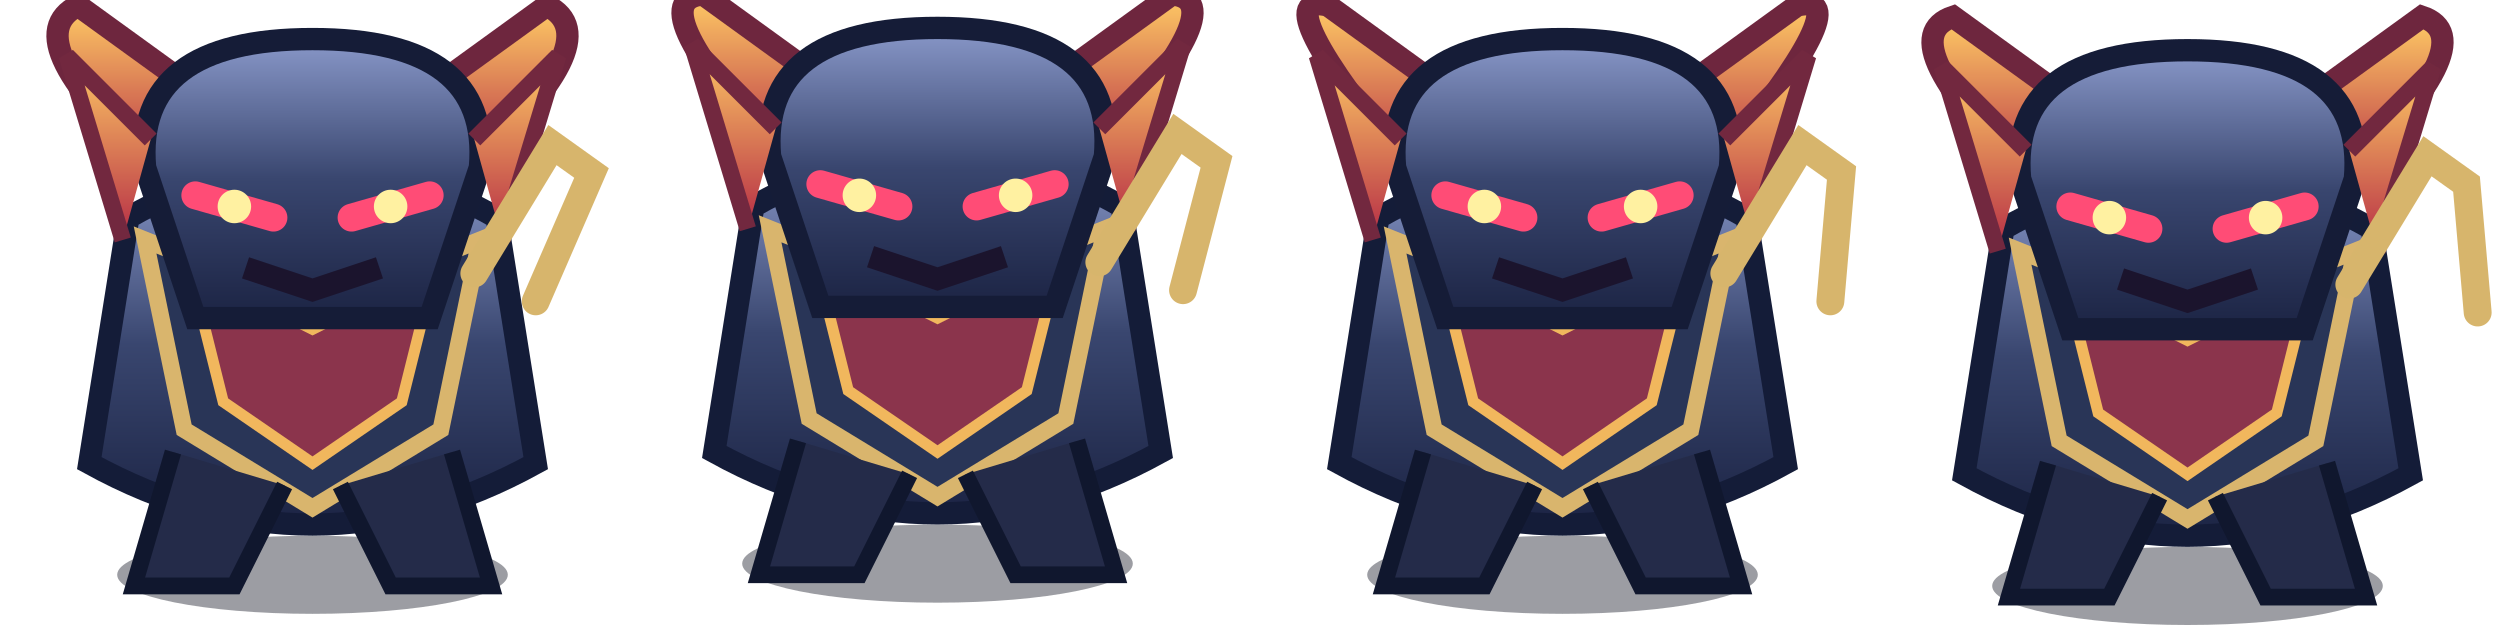
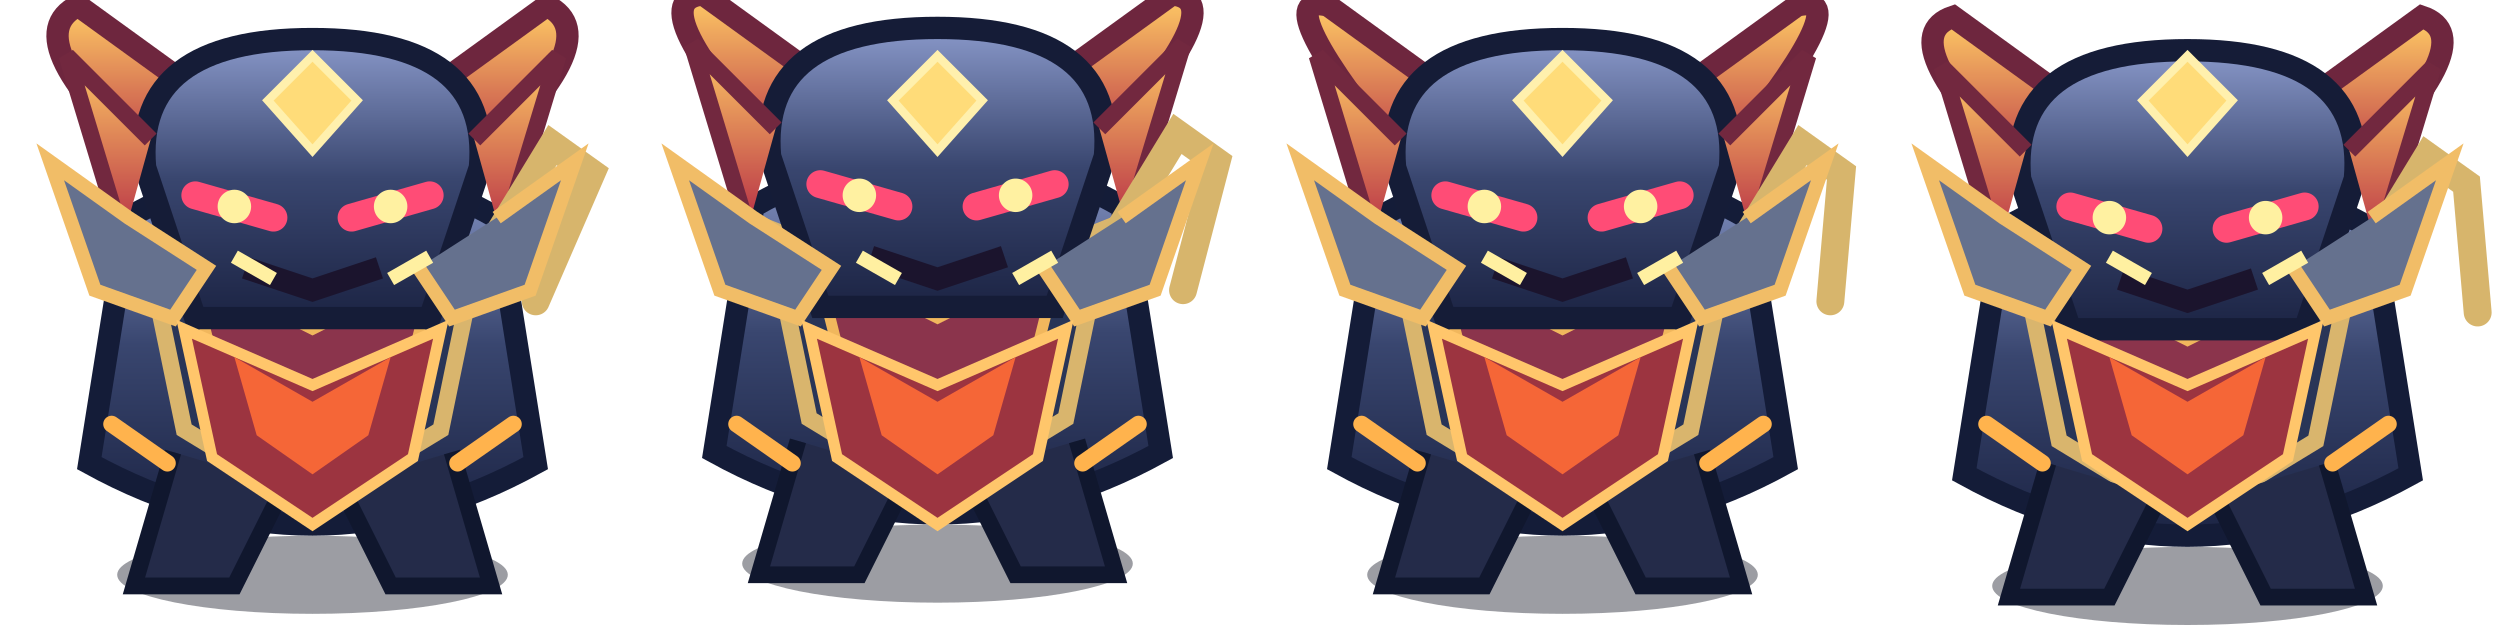
<svg xmlns="http://www.w3.org/2000/svg" viewBox="0 0 448 112">
  <defs>
    <linearGradient id="s" x2="0" y2="1">
      <stop stop-color="#8998c9" />
      <stop offset=".5" stop-color="#39466f" />
      <stop offset="1" stop-color="#1c2444" />
    </linearGradient>
    <linearGradient id="f" x2="0" y2="1">
      <stop stop-color="#ffcc65" />
      <stop offset="1" stop-color="#b52b45" />
    </linearGradient>
  </defs>
  <g transform="translate(0,0)">
    <ellipse cx="56" cy="103" rx="35" ry="7" fill="#080b18" opacity=".4" />
    <path d="M29 31Q2 7 14 1L43 22M83 31Q110 7 98 1L69 22" fill="url(#f)" stroke="#6e263e" stroke-width="4" />
    <path d="M23 39Q56 20 89 39L96 83Q56 105 16 83Z" fill="url(#s)" stroke="#141c38" stroke-width="4" />
    <path d="M26 43 56 55 86 43 79 77 56 91 33 77Z" fill="#293557" stroke="#d9b56d" stroke-width="3" />
    <path d="M34 48 56 59 78 48 72 72 56 83 40 72Z" fill="#8b344c" stroke="#f1b75d" stroke-width="2" />
    <path d="M26 30Q24 7 56 7Q88 7 86 30L77 57 35 57Z" fill="url(#s)" stroke="#151c37" stroke-width="4" />
    <path d="M27 25 12 10 22 43M85 25 100 10 90 43" fill="url(#f)" stroke="#72283f" stroke-width="3" />
    <path d="M35 35 49 39M77 35 63 39" stroke="#ff4c76" stroke-width="5" stroke-linecap="round" />
    <circle cx="42" cy="37" r="3" fill="#fff1a1" />
    <circle cx="70" cy="37" r="3" fill="#fff1a1" />
    <path d="M44 48 56 52 68 48" fill="none" stroke="#1b142d" stroke-width="4" />
    <path d="M31 81 24 105 42 105 51 87M61 87 70 105 88 105 81 81" fill="#242b49" stroke="#10172e" stroke-width="3" />
    <path d="M96 54 106 31 99 26 85 49" fill="none" stroke="#d7b56c" stroke-width="5" stroke-linecap="round" />
  </g>
  <g transform="translate(112,-2)">
    <ellipse cx="56" cy="103" rx="35" ry="7" fill="#080b18" opacity=".4" />
    <path d="M29 31Q2 2 14 1L43 22M83 31Q110 2 98 1L69 22" fill="url(#f)" stroke="#6e263e" stroke-width="4" />
    <path d="M23 39Q56 20 89 39L96 83Q56 105 16 83Z" fill="url(#s)" stroke="#141c38" stroke-width="4" />
    <path d="M26 43 56 55 86 43 79 77 56 91 33 77Z" fill="#293557" stroke="#d9b56d" stroke-width="3" />
    <path d="M34 48 56 59 78 48 72 72 56 83 40 72Z" fill="#8b344c" stroke="#f1b75d" stroke-width="2" />
    <path d="M26 30Q24 7 56 7Q88 7 86 30L77 57 35 57Z" fill="url(#s)" stroke="#151c37" stroke-width="4" />
    <path d="M27 25 12 10 22 43M85 25 100 10 90 43" fill="url(#f)" stroke="#72283f" stroke-width="3" />
    <path d="M35 35 49 39M77 35 63 39" stroke="#ff4c76" stroke-width="5" stroke-linecap="round" />
    <circle cx="42" cy="37" r="3" fill="#fff1a1" />
    <circle cx="70" cy="37" r="3" fill="#fff1a1" />
    <path d="M44 48 56 52 68 48" fill="none" stroke="#1b142d" stroke-width="4" />
    <path d="M31 81 24 105 42 105 51 87M61 87 70 105 88 105 81 81" fill="#242b49" stroke="#10172e" stroke-width="3" />
    <path d="M100 54 106 31 99 26 85 49" fill="none" stroke="#d7b56c" stroke-width="5" stroke-linecap="round" />
  </g>
  <g transform="translate(224,0)">
    <ellipse cx="56" cy="103" rx="35" ry="7" fill="#080b18" opacity=".4" />
    <path d="M29 31Q2 -2 14 1L43 22M83 31Q110 -2 98 1L69 22" fill="url(#f)" stroke="#6e263e" stroke-width="4" />
    <path d="M23 39Q56 20 89 39L96 83Q56 105 16 83Z" fill="url(#s)" stroke="#141c38" stroke-width="4" />
    <path d="M26 43 56 55 86 43 79 77 56 91 33 77Z" fill="#293557" stroke="#d9b56d" stroke-width="3" />
    <path d="M34 48 56 59 78 48 72 72 56 83 40 72Z" fill="#8b344c" stroke="#f1b75d" stroke-width="2" />
    <path d="M26 30Q24 7 56 7Q88 7 86 30L77 57 35 57Z" fill="url(#s)" stroke="#151c37" stroke-width="4" />
    <path d="M27 25 12 10 22 43M85 25 100 10 90 43" fill="url(#f)" stroke="#72283f" stroke-width="3" />
    <path d="M35 35 49 39M77 35 63 39" stroke="#ff4c76" stroke-width="5" stroke-linecap="round" />
    <circle cx="42" cy="37" r="3" fill="#fff1a1" />
    <circle cx="70" cy="37" r="3" fill="#fff1a1" />
    <path d="M44 48 56 52 68 48" fill="none" stroke="#1b142d" stroke-width="4" />
    <path d="M31 81 24 105 42 105 51 87M61 87 70 105 88 105 81 81" fill="#242b49" stroke="#10172e" stroke-width="3" />
    <path d="M104 54 106 31 99 26 85 49" fill="none" stroke="#d7b56c" stroke-width="5" stroke-linecap="round" />
  </g>
  <g transform="translate(336,2)">
    <ellipse cx="56" cy="103" rx="35" ry="7" fill="#080b18" opacity=".4" />
    <path d="M29 31Q2 5 14 1L43 22M83 31Q110 5 98 1L69 22" fill="url(#f)" stroke="#6e263e" stroke-width="4" />
    <path d="M23 39Q56 20 89 39L96 83Q56 105 16 83Z" fill="url(#s)" stroke="#141c38" stroke-width="4" />
    <path d="M26 43 56 55 86 43 79 77 56 91 33 77Z" fill="#293557" stroke="#d9b56d" stroke-width="3" />
    <path d="M34 48 56 59 78 48 72 72 56 83 40 72Z" fill="#8b344c" stroke="#f1b75d" stroke-width="2" />
    <path d="M26 30Q24 7 56 7Q88 7 86 30L77 57 35 57Z" fill="url(#s)" stroke="#151c37" stroke-width="4" />
    <path d="M27 25 12 10 22 43M85 25 100 10 90 43" fill="url(#f)" stroke="#72283f" stroke-width="3" />
    <path d="M35 35 49 39M77 35 63 39" stroke="#ff4c76" stroke-width="5" stroke-linecap="round" />
    <circle cx="42" cy="37" r="3" fill="#fff1a1" />
    <circle cx="70" cy="37" r="3" fill="#fff1a1" />
    <path d="M44 48 56 52 68 48" fill="none" stroke="#1b142d" stroke-width="4" />
    <path d="M31 81 24 105 42 105 51 87M61 87 70 105 88 105 81 81" fill="#242b49" stroke="#10172e" stroke-width="3" />
    <path d="M108 54 106 31 99 26 85 49" fill="none" stroke="#d7b56c" stroke-width="5" stroke-linecap="round" />
  </g>
+   <g transform="translate(0,0)">
+     <path d="M23 39 9 29 17 52 31 57 37 48ZM89 39 103 29 95 52 81 57 75 48" fill="#65718e" stroke="#f1bd67" stroke-width="2.5" />
+     <path d="M33 59 56 69 79 59 74 82 56 94 38 82Z" fill="#9c3440" stroke="#ffc66b" stroke-width="2" />
+     <path d="M42 64 56 72 70 64 66 78 56 85 46 78Z" fill="#ff6b36" opacity=".9" />
+     <path d="M48 18 56 10 64 18 56 27Z" fill="#ffdc79" stroke="#fff0ad" stroke-width="1.5" />
+     <path d="M20 76 30 83M92 76 82 83" stroke="#ffb34d" stroke-width="3" stroke-linecap="round" />
+     <path d="M42 46 49 50M70 50 77 46" stroke="#fff0a1" stroke-width="2.5" />
+   </g>
+   <g transform="translate(112,0)">
+     <path d="M23 39 9 29 17 52 31 57 37 48ZM89 39 103 29 95 52 81 57 75 48" fill="#65718e" stroke="#f1bd67" stroke-width="2.5" />
+     <path d="M33 59 56 69 79 59 74 82 56 94 38 82Z" fill="#9c3440" stroke="#ffc66b" stroke-width="2" />
+     <path d="M42 64 56 72 70 64 66 78 56 85 46 78Z" fill="#ff6b36" opacity=".9" />
+     <path d="M48 18 56 10 64 18 56 27Z" fill="#ffdc79" stroke="#fff0ad" stroke-width="1.5" />
+     <path d="M20 76 30 83M92 76 82 83" stroke="#ffb34d" stroke-width="3" stroke-linecap="round" />
+     <path d="M42 46 49 50M70 50 77 46" stroke="#fff0a1" stroke-width="2.5" />
+   </g>
+   <g transform="translate(224,0)">
+     <path d="M23 39 9 29 17 52 31 57 37 48ZM89 39 103 29 95 52 81 57 75 48" fill="#65718e" stroke="#f1bd67" stroke-width="2.5" />
+     <path d="M33 59 56 69 79 59 74 82 56 94 38 82Z" fill="#9c3440" stroke="#ffc66b" stroke-width="2" />
+     <path d="M42 64 56 72 70 64 66 78 56 85 46 78Z" fill="#ff6b36" opacity=".9" />
+     <path d="M48 18 56 10 64 18 56 27Z" fill="#ffdc79" stroke="#fff0ad" stroke-width="1.5" />
+     <path d="M20 76 30 83M92 76 82 83" stroke="#ffb34d" stroke-width="3" stroke-linecap="round" />
+     <path d="M42 46 49 50M70 50 77 46" stroke="#fff0a1" stroke-width="2.5" />
+   </g>
+   <g transform="translate(336,0)">
+     <path d="M23 39 9 29 17 52 31 57 37 48ZM89 39 103 29 95 52 81 57 75 48" fill="#65718e" stroke="#f1bd67" stroke-width="2.5" />
+     <path d="M33 59 56 69 79 59 74 82 56 94 38 82Z" fill="#9c3440" stroke="#ffc66b" stroke-width="2" />
+     <path d="M42 64 56 72 70 64 66 78 56 85 46 78Z" fill="#ff6b36" opacity=".9" />
+     <path d="M48 18 56 10 64 18 56 27Z" fill="#ffdc79" stroke="#fff0ad" stroke-width="1.5" />
+     <path d="M20 76 30 83M92 76 82 83" stroke="#ffb34d" stroke-width="3" stroke-linecap="round" />
+     <path d="M42 46 49 50M70 50 77 46" stroke="#fff0a1" stroke-width="2.5" />
+   </g>
</svg>
